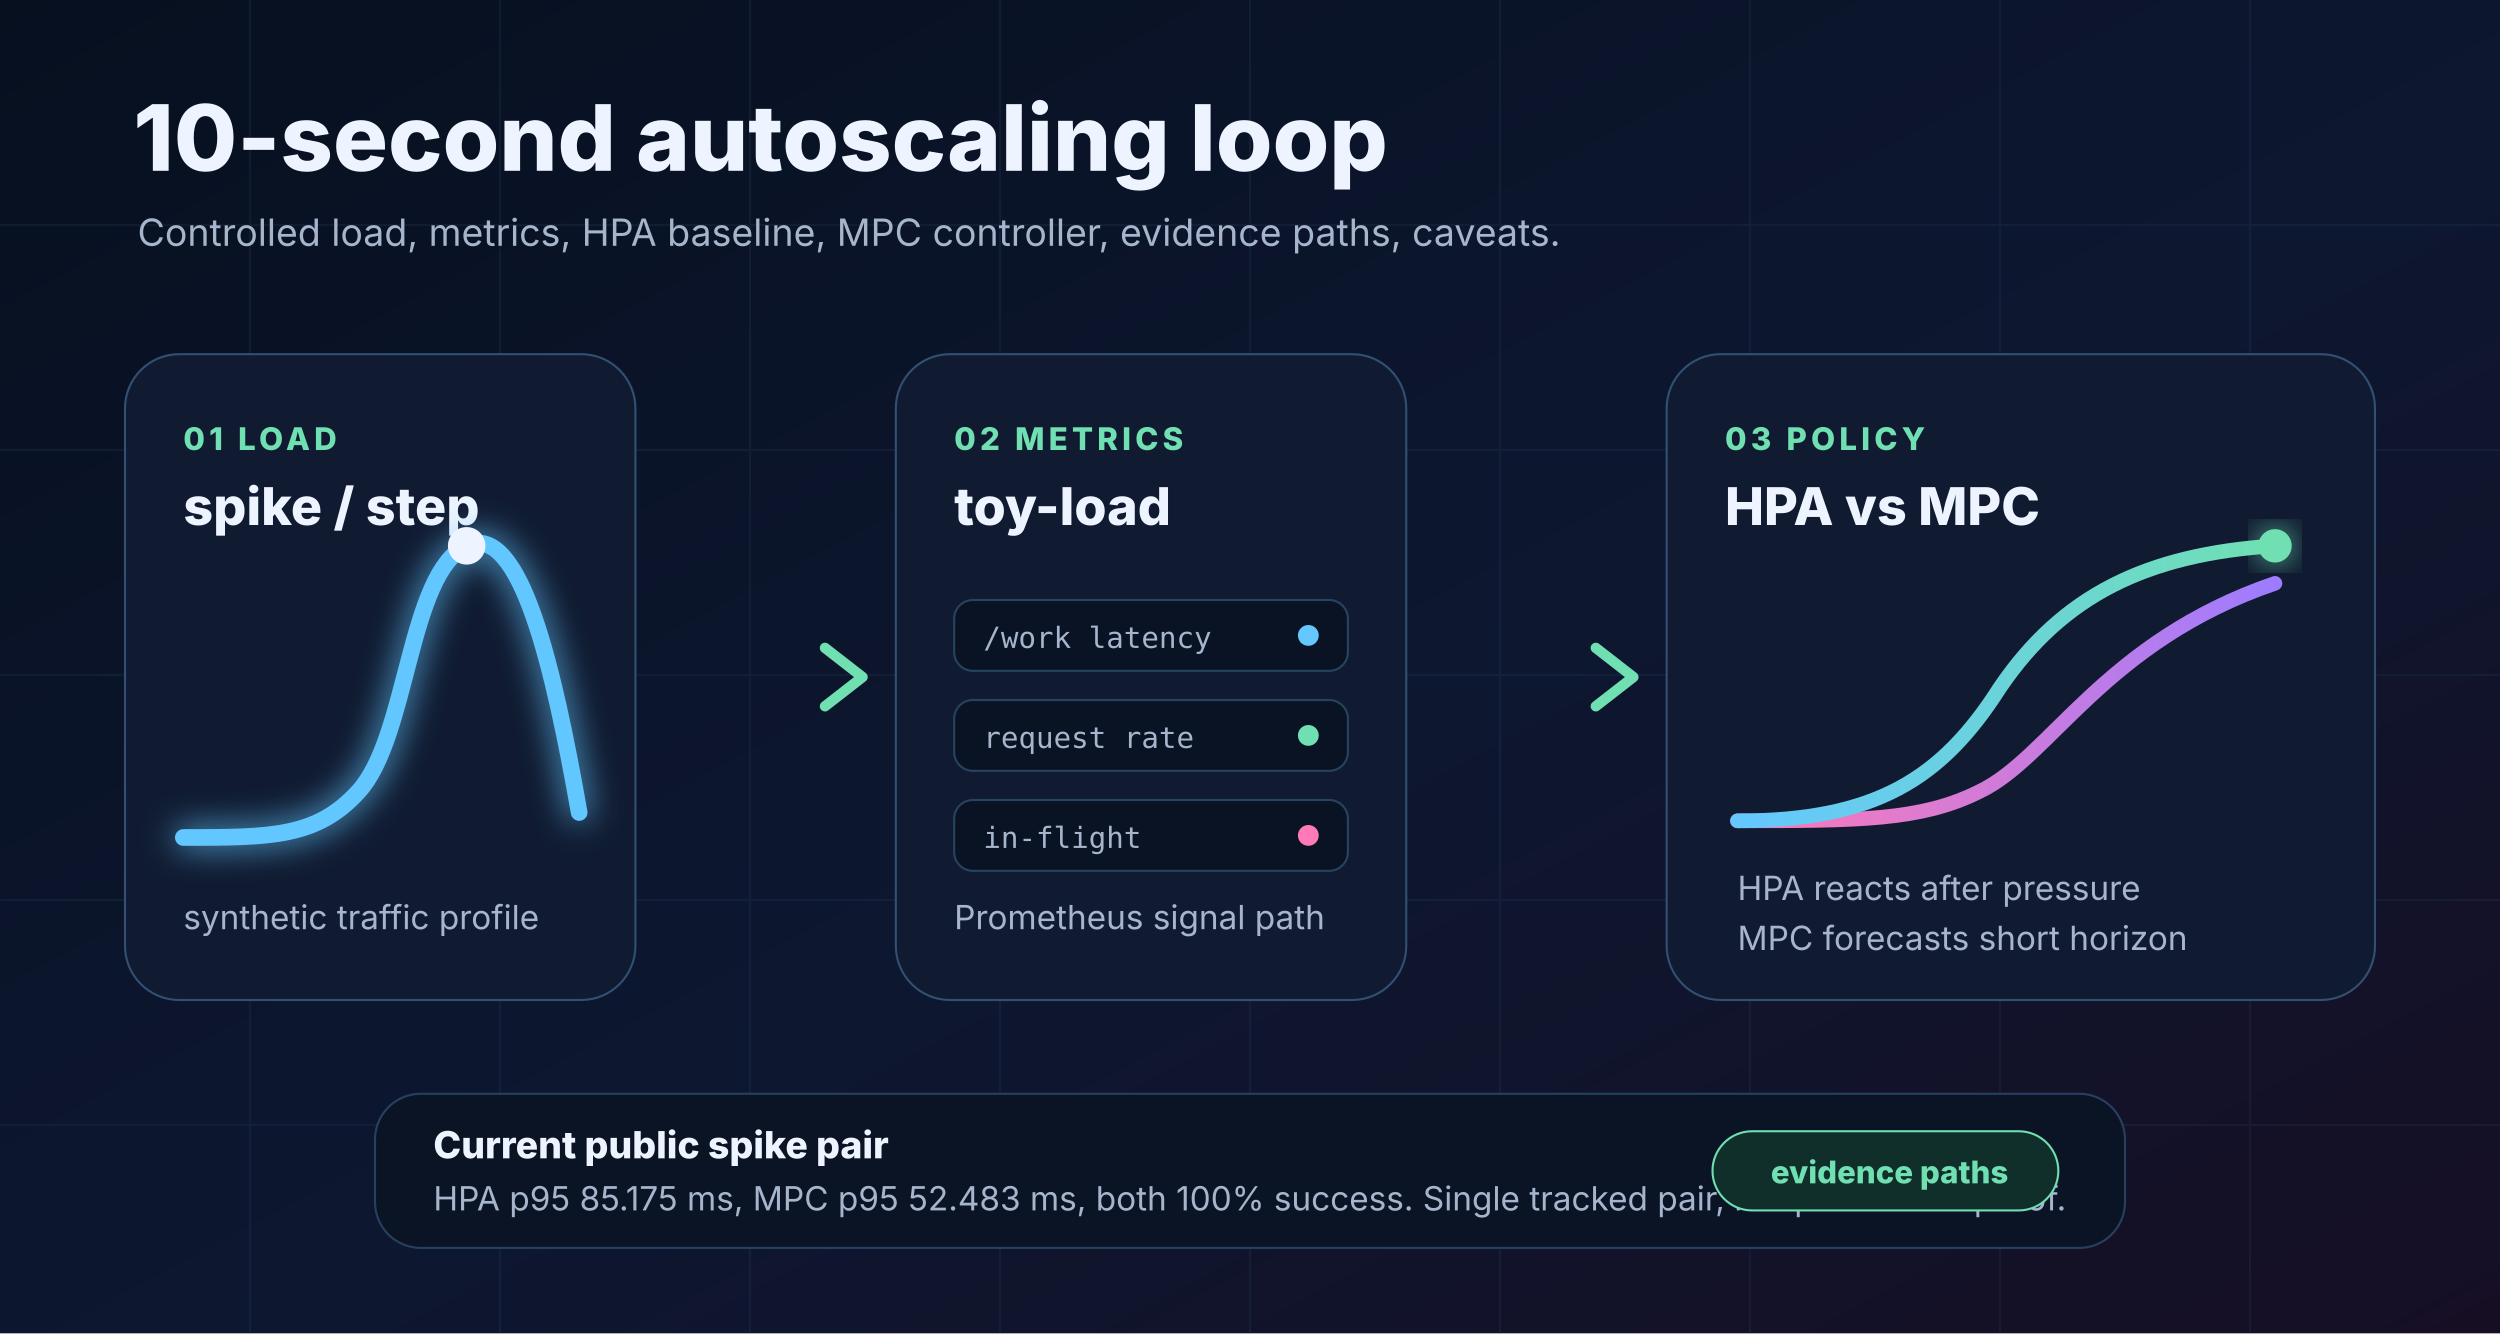
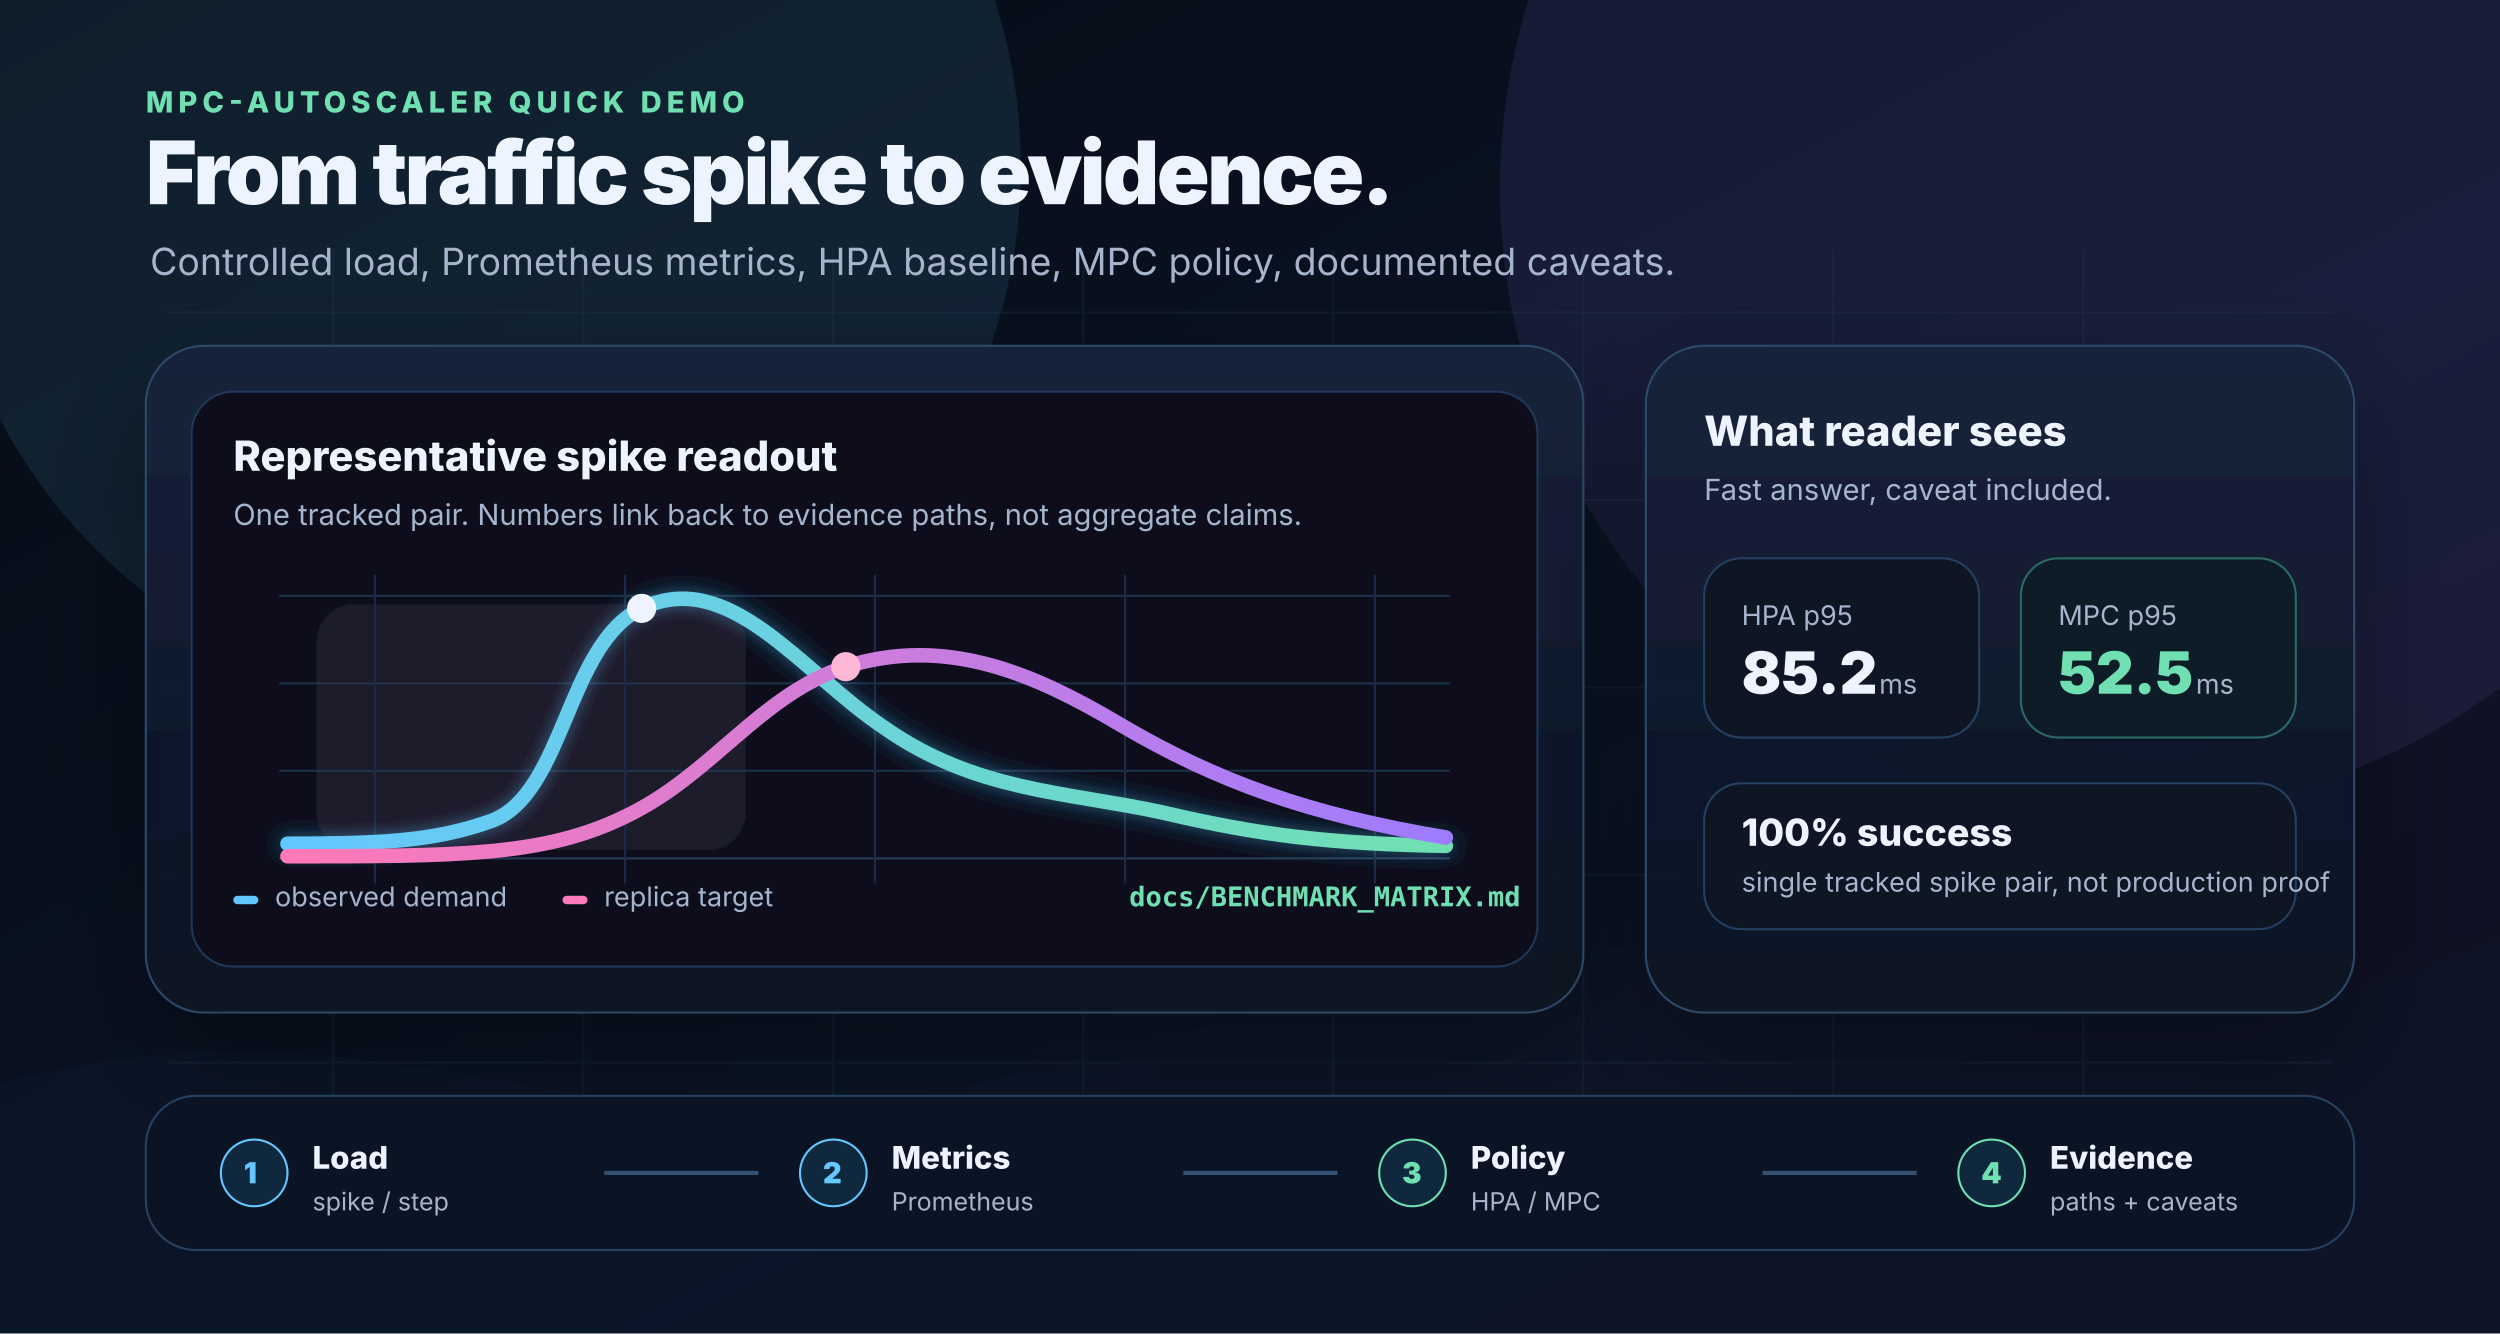
<svg xmlns="http://www.w3.org/2000/svg" viewBox="0 0 1200 640" role="img" aria-labelledby="title desc">
  <defs>
-     <linearGradient id="bg" x1="0" x2="1" y1="0" y2="1">
-       <stop offset="0" stop-color="#07101f" />
-       <stop offset="0.55" stop-color="#0d1730" />
-       <stop offset="1" stop-color="#160f24" />
+     <linearGradient id="page" x1="0" x2="1" y1="0" y2="1">
+       <stop offset="0" stop-color="#060b14" />
+       <stop offset="0.58" stop-color="#0a1426" />
+       <stop offset="1" stop-color="#130f22" />
    </linearGradient>
-     <linearGradient id="blue" x1="0" x2="1">
+     <linearGradient id="panel" x1="0" x2="0" y1="0" y2="1">
+       <stop offset="0" stop-color="#16233b" stop-opacity="0.96" />
+       <stop offset="1" stop-color="#0b1222" stop-opacity="0.98" />
+     </linearGradient>
+     <linearGradient id="cyan" x1="0" x2="1">
      <stop offset="0" stop-color="#64c7ff" />
      <stop offset="1" stop-color="#70e0b2" />
    </linearGradient>
-     <linearGradient id="pink" x1="0" x2="1">
+     <linearGradient id="magenta" x1="0" x2="1">
      <stop offset="0" stop-color="#ff7ab6" />
      <stop offset="1" stop-color="#9d7cff" />
    </linearGradient>
-     <filter id="glow" x="-30%" y="-30%" width="160%" height="160%">
-       <feGaussianBlur stdDeviation="8" result="blur" />
-       <feMerge>
-         <feMergeNode in="blur" />
-         <feMergeNode in="SourceGraphic" />
-       </feMerge>
+     <filter id="softShadow" x="-20%" y="-20%" width="140%" height="140%">
+       <feDropShadow dx="0" dy="24" stdDeviation="28" flood-color="#000000" flood-opacity="0.36" />
+     </filter>
+     <filter id="lineGlow" x="-20%" y="-80%" width="140%" height="260%">
+       <feDropShadow dx="0" dy="0" stdDeviation="4" flood-color="#64c7ff" flood-opacity="0.45" />
    </filter>
  </defs>
-   <rect width="1200" height="640" fill="url(#bg)" />
-   <g opacity="0.22">
-     <path d="M0 108H1200M0 216H1200M0 324H1200M0 432H1200M0 540H1200" stroke="#28405f" />
-     <path d="M120 0V640M240 0V640M360 0V640M480 0V640M600 0V640M720 0V640M840 0V640M960 0V640M1080 0V640" stroke="#28405f" />
+   <rect width="1200" height="640" fill="url(#page)" />
+   <circle cx="230" cy="80" r="260" fill="#64c7ff" opacity="0.10" />
+   <circle cx="1020" cy="90" r="300" fill="#9d7cff" opacity="0.10" />
+   <path d="M0 520C190 470 285 565 470 520C650 477 780 426 965 468C1090 496 1138 474 1200 452V640H0Z" fill="#0d172b" opacity="0.56" />
+   <g opacity="0.16">
+     <path d="M80 150H1120M80 240H1120M80 330H1120M80 420H1120M80 510H1120" stroke="#39506f" />
+     <path d="M160 120V552M280 120V552M400 120V552M520 120V552M640 120V552M760 120V552M880 120V552M1000 120V552" stroke="#39506f" />
  </g>
-   <text x="64" y="82" fill="#edf4ff" font-family="Inter, Segoe UI, sans-serif" font-size="44" font-weight="800">10-second autoscaling loop</text>
-   <text x="66" y="118" fill="#a7b5cc" font-family="Inter, Segoe UI, sans-serif" font-size="18">Controlled load, metrics, HPA baseline, MPC controller, evidence paths, caveats.</text>
-   <g transform="translate(60 170)">
-     <rect width="245" height="310" rx="26" fill="#101b31" stroke="#315072" />
-     <text x="28" y="46" fill="#70e0b2" font-family="Inter, Segoe UI, sans-serif" font-size="15" font-weight="800" letter-spacing="2">01 LOAD</text>
-     <text x="28" y="82" fill="#edf4ff" font-family="Inter, Segoe UI, sans-serif" font-size="25" font-weight="800">spike / step</text>
-     <path d="M28 232 C70 232 92 232 112 210 C136 184 136 105 164 92 C190 80 206 152 218 220" fill="none" stroke="#64c7ff" stroke-width="8" stroke-linecap="round" filter="url(#glow)">
-       <animate attributeName="stroke-dasharray" values="0 360;360 0;360 0" dur="10s" repeatCount="indefinite" />
-     </path>
-     <circle cx="164" cy="92" r="9" fill="#edf4ff">
-       <animate attributeName="r" values="6;11;6" dur="1.4s" begin="1s" repeatCount="indefinite" />
-     </circle>
-     <text x="28" y="276" fill="#a7b5cc" font-family="Inter, Segoe UI, sans-serif" font-size="16">synthetic traffic profile</text>
+   <g transform="translate(70 54)">
+     <text x="0" y="0" fill="#70e0b2" font-family="Inter, Segoe UI, sans-serif" font-size="14" font-weight="800" letter-spacing="2.4">MPC-AUTOSCALER QUICK DEMO</text>
+     <text x="0" y="44" fill="#edf4ff" font-family="Inter, Segoe UI, sans-serif" font-size="42" font-weight="850" letter-spacing="-1.3">From traffic spike to evidence.</text>
+     <text x="2" y="78" fill="#a7b5cc" font-family="Inter, Segoe UI, sans-serif" font-size="18">Controlled load, Prometheus metrics, HPA baseline, MPC policy, documented caveats.</text>
  </g>
-   <path d="M330 325H410" stroke="url(#blue)" stroke-width="5" stroke-linecap="round" />
-   <path d="M396 311L414 325L396 339" fill="none" stroke="#70e0b2" stroke-width="5" stroke-linecap="round" stroke-linejoin="round" />
-   <g transform="translate(430 170)">
-     <rect width="245" height="310" rx="26" fill="#101b31" stroke="#315072" />
-     <text x="28" y="46" fill="#70e0b2" font-family="Inter, Segoe UI, sans-serif" font-size="15" font-weight="800" letter-spacing="2">02 METRICS</text>
-     <text x="28" y="82" fill="#edf4ff" font-family="Inter, Segoe UI, sans-serif" font-size="25" font-weight="800">toy-load</text>
-     <rect x="28" y="118" width="189" height="34" rx="9" fill="#0a1324" stroke="#26435f" />
-     <text x="42" y="141" fill="#a7b5cc" font-family="SFMono-Regular, Menlo, monospace" font-size="14">/work latency</text>
-     <rect x="28" y="166" width="189" height="34" rx="9" fill="#0a1324" stroke="#26435f" />
-     <text x="42" y="189" fill="#a7b5cc" font-family="SFMono-Regular, Menlo, monospace" font-size="14">request rate</text>
-     <rect x="28" y="214" width="189" height="34" rx="9" fill="#0a1324" stroke="#26435f" />
-     <text x="42" y="237" fill="#a7b5cc" font-family="SFMono-Regular, Menlo, monospace" font-size="14">in-flight</text>
-     <circle cx="198" cy="135" r="5" fill="#64c7ff">
-       <animate attributeName="opacity" values="0.3;1;0.3" dur="1.2s" repeatCount="indefinite" />
-     </circle>
-     <circle cx="198" cy="183" r="5" fill="#70e0b2">
-       <animate attributeName="opacity" values="1;0.3;1" dur="1.4s" repeatCount="indefinite" />
-     </circle>
-     <circle cx="198" cy="231" r="5" fill="#ff7ab6">
-       <animate attributeName="opacity" values="0.4;1;0.4" dur="1.6s" repeatCount="indefinite" />
-     </circle>
-     <text x="28" y="276" fill="#a7b5cc" font-family="Inter, Segoe UI, sans-serif" font-size="16">Prometheus signal path</text>
+   <g transform="translate(70 166)" filter="url(#softShadow)">
+     <rect width="690" height="320" rx="28" fill="url(#panel)" stroke="#2d4968" />
+     <rect x="22" y="22" width="646" height="276" rx="20" fill="#08101e" stroke="#203756" />
+     <text x="42" y="60" fill="#edf4ff" font-family="Inter, Segoe UI, sans-serif" font-size="20" font-weight="800">Representative spike readout</text>
+     <text x="42" y="86" fill="#a7b5cc" font-family="Inter, Segoe UI, sans-serif" font-size="14">One tracked pair. Numbers link back to evidence paths, not aggregate claims.</text>
+     <rect x="82" y="124" width="206" height="118" rx="18" fill="#ff7ab6" opacity="0.09" />
+     <path d="M64 246H626" stroke="#263b57" />
+     <path d="M64 204H626" stroke="#263b57" opacity="0.75" />
+     <path d="M64 162H626" stroke="#263b57" opacity="0.75" />
+     <path d="M64 120H626" stroke="#263b57" opacity="0.75" />
+     <path d="M110 110V258M230 110V258M350 110V258M470 110V258M590 110V258" stroke="#1a2c47" />
+     <path d="M68 239C112 239 138 238 166 228C201 215 202 143 238 126C280 106 314 156 354 183C398 214 442 214 488 224C535 235 568 239 624 240" fill="none" stroke="url(#cyan)" stroke-width="7" stroke-linecap="round" filter="url(#lineGlow)" />
+     <path d="M68 245C150 245 191 245 230 226C272 206 294 168 336 154C384 139 426 157 468 182C514 209 558 225 624 236" fill="none" stroke="url(#magenta)" stroke-width="7" stroke-linecap="round" />
+     <circle cx="238" cy="126" r="7" fill="#edf4ff" />
+     <circle cx="336" cy="154" r="7" fill="#ffb7d6" />
+     <g transform="translate(42 264)">
+       <rect width="12" height="4" rx="2" fill="#64c7ff" />
+       <text x="20" y="5" fill="#a7b5cc" font-family="Inter, Segoe UI, sans-serif" font-size="13">observed demand</text>
+       <rect x="158" width="12" height="4" rx="2" fill="#ff7ab6" />
+       <text x="178" y="5" fill="#a7b5cc" font-family="Inter, Segoe UI, sans-serif" font-size="13">replica target</text>
+       <text x="430" y="5" fill="#70e0b2" font-family="SFMono-Regular, Menlo, monospace" font-size="13" font-weight="700">docs/BENCHMARK_MATRIX.md</text>
+     </g>
  </g>
-   <path d="M700 325H780" stroke="url(#blue)" stroke-width="5" stroke-linecap="round" />
-   <path d="M766 311L784 325L766 339" fill="none" stroke="#70e0b2" stroke-width="5" stroke-linecap="round" stroke-linejoin="round" />
-   <g transform="translate(800 170)">
-     <rect width="340" height="310" rx="26" fill="#101b31" stroke="#315072" />
-     <text x="28" y="46" fill="#70e0b2" font-family="Inter, Segoe UI, sans-serif" font-size="15" font-weight="800" letter-spacing="2">03 POLICY</text>
-     <text x="28" y="82" fill="#edf4ff" font-family="Inter, Segoe UI, sans-serif" font-size="25" font-weight="800">HPA vs MPC</text>
-     <path d="M34 224 C92 224 122 224 150 210 C184 194 210 138 292 110" fill="none" stroke="url(#pink)" stroke-width="7" stroke-linecap="round" />
-     <path d="M34 224 C100 224 132 204 160 160 C190 116 230 96 292 92" fill="none" stroke="url(#blue)" stroke-width="7" stroke-linecap="round" />
-     <text x="34" y="262" fill="#a7b5cc" font-family="Inter, Segoe UI, sans-serif" font-size="16">HPA reacts after pressure</text>
-     <text x="34" y="286" fill="#a7b5cc" font-family="Inter, Segoe UI, sans-serif" font-size="16">MPC forecasts short horizon</text>
-     <circle cx="292" cy="92" r="8" fill="#70e0b2" filter="url(#glow)">
-       <animate attributeName="cy" values="112;92;112" dur="2s" repeatCount="indefinite" />
-     </circle>
+   <g transform="translate(790 166)" filter="url(#softShadow)">
+     <rect width="340" height="320" rx="28" fill="url(#panel)" stroke="#2d4968" />
+     <text x="28" y="48" fill="#edf4ff" font-family="Inter, Segoe UI, sans-serif" font-size="20" font-weight="800">What reader sees</text>
+     <text x="28" y="74" fill="#a7b5cc" font-family="Inter, Segoe UI, sans-serif" font-size="14">Fast answer, caveat included.</text>
+     <g transform="translate(28 102)">
+       <rect width="132" height="86" rx="18" fill="#0a1324" stroke="#263f5f" />
+       <text x="18" y="32" fill="#a7b5cc" font-family="Inter, Segoe UI, sans-serif" font-size="13">HPA p95</text>
+       <text x="18" y="65" fill="#edf4ff" font-family="Inter, Segoe UI, sans-serif" font-size="28" font-weight="850">85.2</text>
+       <text x="84" y="65" fill="#a7b5cc" font-family="Inter, Segoe UI, sans-serif" font-size="13">ms</text>
+     </g>
+     <g transform="translate(180 102)">
+       <rect width="132" height="86" rx="18" fill="#0b1e25" stroke="#2b6a68" />
+       <text x="18" y="32" fill="#a7b5cc" font-family="Inter, Segoe UI, sans-serif" font-size="13">MPC p95</text>
+       <text x="18" y="65" fill="#70e0b2" font-family="Inter, Segoe UI, sans-serif" font-size="28" font-weight="850">52.5</text>
+       <text x="84" y="65" fill="#a7b5cc" font-family="Inter, Segoe UI, sans-serif" font-size="13">ms</text>
+     </g>
+     <g transform="translate(28 210)">
+       <rect width="284" height="70" rx="18" fill="#0a1324" stroke="#263f5f" />
+       <text x="18" y="30" fill="#edf4ff" font-family="Inter, Segoe UI, sans-serif" font-size="18" font-weight="800">100% success</text>
+       <text x="18" y="52" fill="#a7b5cc" font-family="Inter, Segoe UI, sans-serif" font-size="13">single tracked spike pair, not production proof</text>
+     </g>
  </g>
-   <g transform="translate(180 525)">
-     <rect width="840" height="74" rx="22" fill="#0b1425" stroke="#28405f" />
-     <text x="28" y="31" fill="#edf4ff" font-family="Inter, Segoe UI, sans-serif" font-size="18" font-weight="800">Current public spike pair</text>
-     <text x="28" y="56" fill="#a7b5cc" font-family="Inter, Segoe UI, sans-serif" font-size="16">HPA p95 85.175 ms, MPC p95 52.483 ms, both 100% success. Single tracked pair, not production proof.</text>
-     <rect x="642" y="18" width="166" height="38" rx="19" fill="#102f2a" stroke="#70e0b2" />
-     <text x="670" y="43" fill="#70e0b2" font-family="Inter, Segoe UI, sans-serif" font-size="15" font-weight="800">evidence paths</text>
+   <g transform="translate(70 526)">
+     <rect width="1060" height="74" rx="24" fill="#0b1425" stroke="#28415f" />
+     <g font-family="Inter, Segoe UI, sans-serif">
+       <g transform="translate(36 21)">
+         <circle cx="16" cy="16" r="16" fill="#10283d" stroke="#64c7ff" />
+         <text x="11" y="21" fill="#64c7ff" font-size="14" font-weight="850">1</text>
+         <text x="44" y="14" fill="#edf4ff" font-size="15" font-weight="800">Load</text>
+         <text x="44" y="34" fill="#a7b5cc" font-size="12">spike / step</text>
+       </g>
+       <path d="M220 37H294" stroke="#315072" stroke-width="2" />
+       <g transform="translate(314 21)">
+         <circle cx="16" cy="16" r="16" fill="#10283d" stroke="#64c7ff" />
+         <text x="11" y="21" fill="#64c7ff" font-size="14" font-weight="850">2</text>
+         <text x="44" y="14" fill="#edf4ff" font-size="15" font-weight="800">Metrics</text>
+         <text x="44" y="34" fill="#a7b5cc" font-size="12">Prometheus</text>
+       </g>
+       <path d="M498 37H572" stroke="#315072" stroke-width="2" />
+       <g transform="translate(592 21)">
+         <circle cx="16" cy="16" r="16" fill="#10283d" stroke="#70e0b2" />
+         <text x="11" y="21" fill="#70e0b2" font-size="14" font-weight="850">3</text>
+         <text x="44" y="14" fill="#edf4ff" font-size="15" font-weight="800">Policy</text>
+         <text x="44" y="34" fill="#a7b5cc" font-size="12">HPA / MPC</text>
+       </g>
+       <path d="M776 37H850" stroke="#315072" stroke-width="2" />
+       <g transform="translate(870 21)">
+         <circle cx="16" cy="16" r="16" fill="#10283d" stroke="#70e0b2" />
+         <text x="11" y="21" fill="#70e0b2" font-size="14" font-weight="850">4</text>
+         <text x="44" y="14" fill="#edf4ff" font-size="15" font-weight="800">Evidence</text>
+         <text x="44" y="34" fill="#a7b5cc" font-size="12">paths + caveats</text>
+       </g>
+     </g>
  </g>
</svg>
